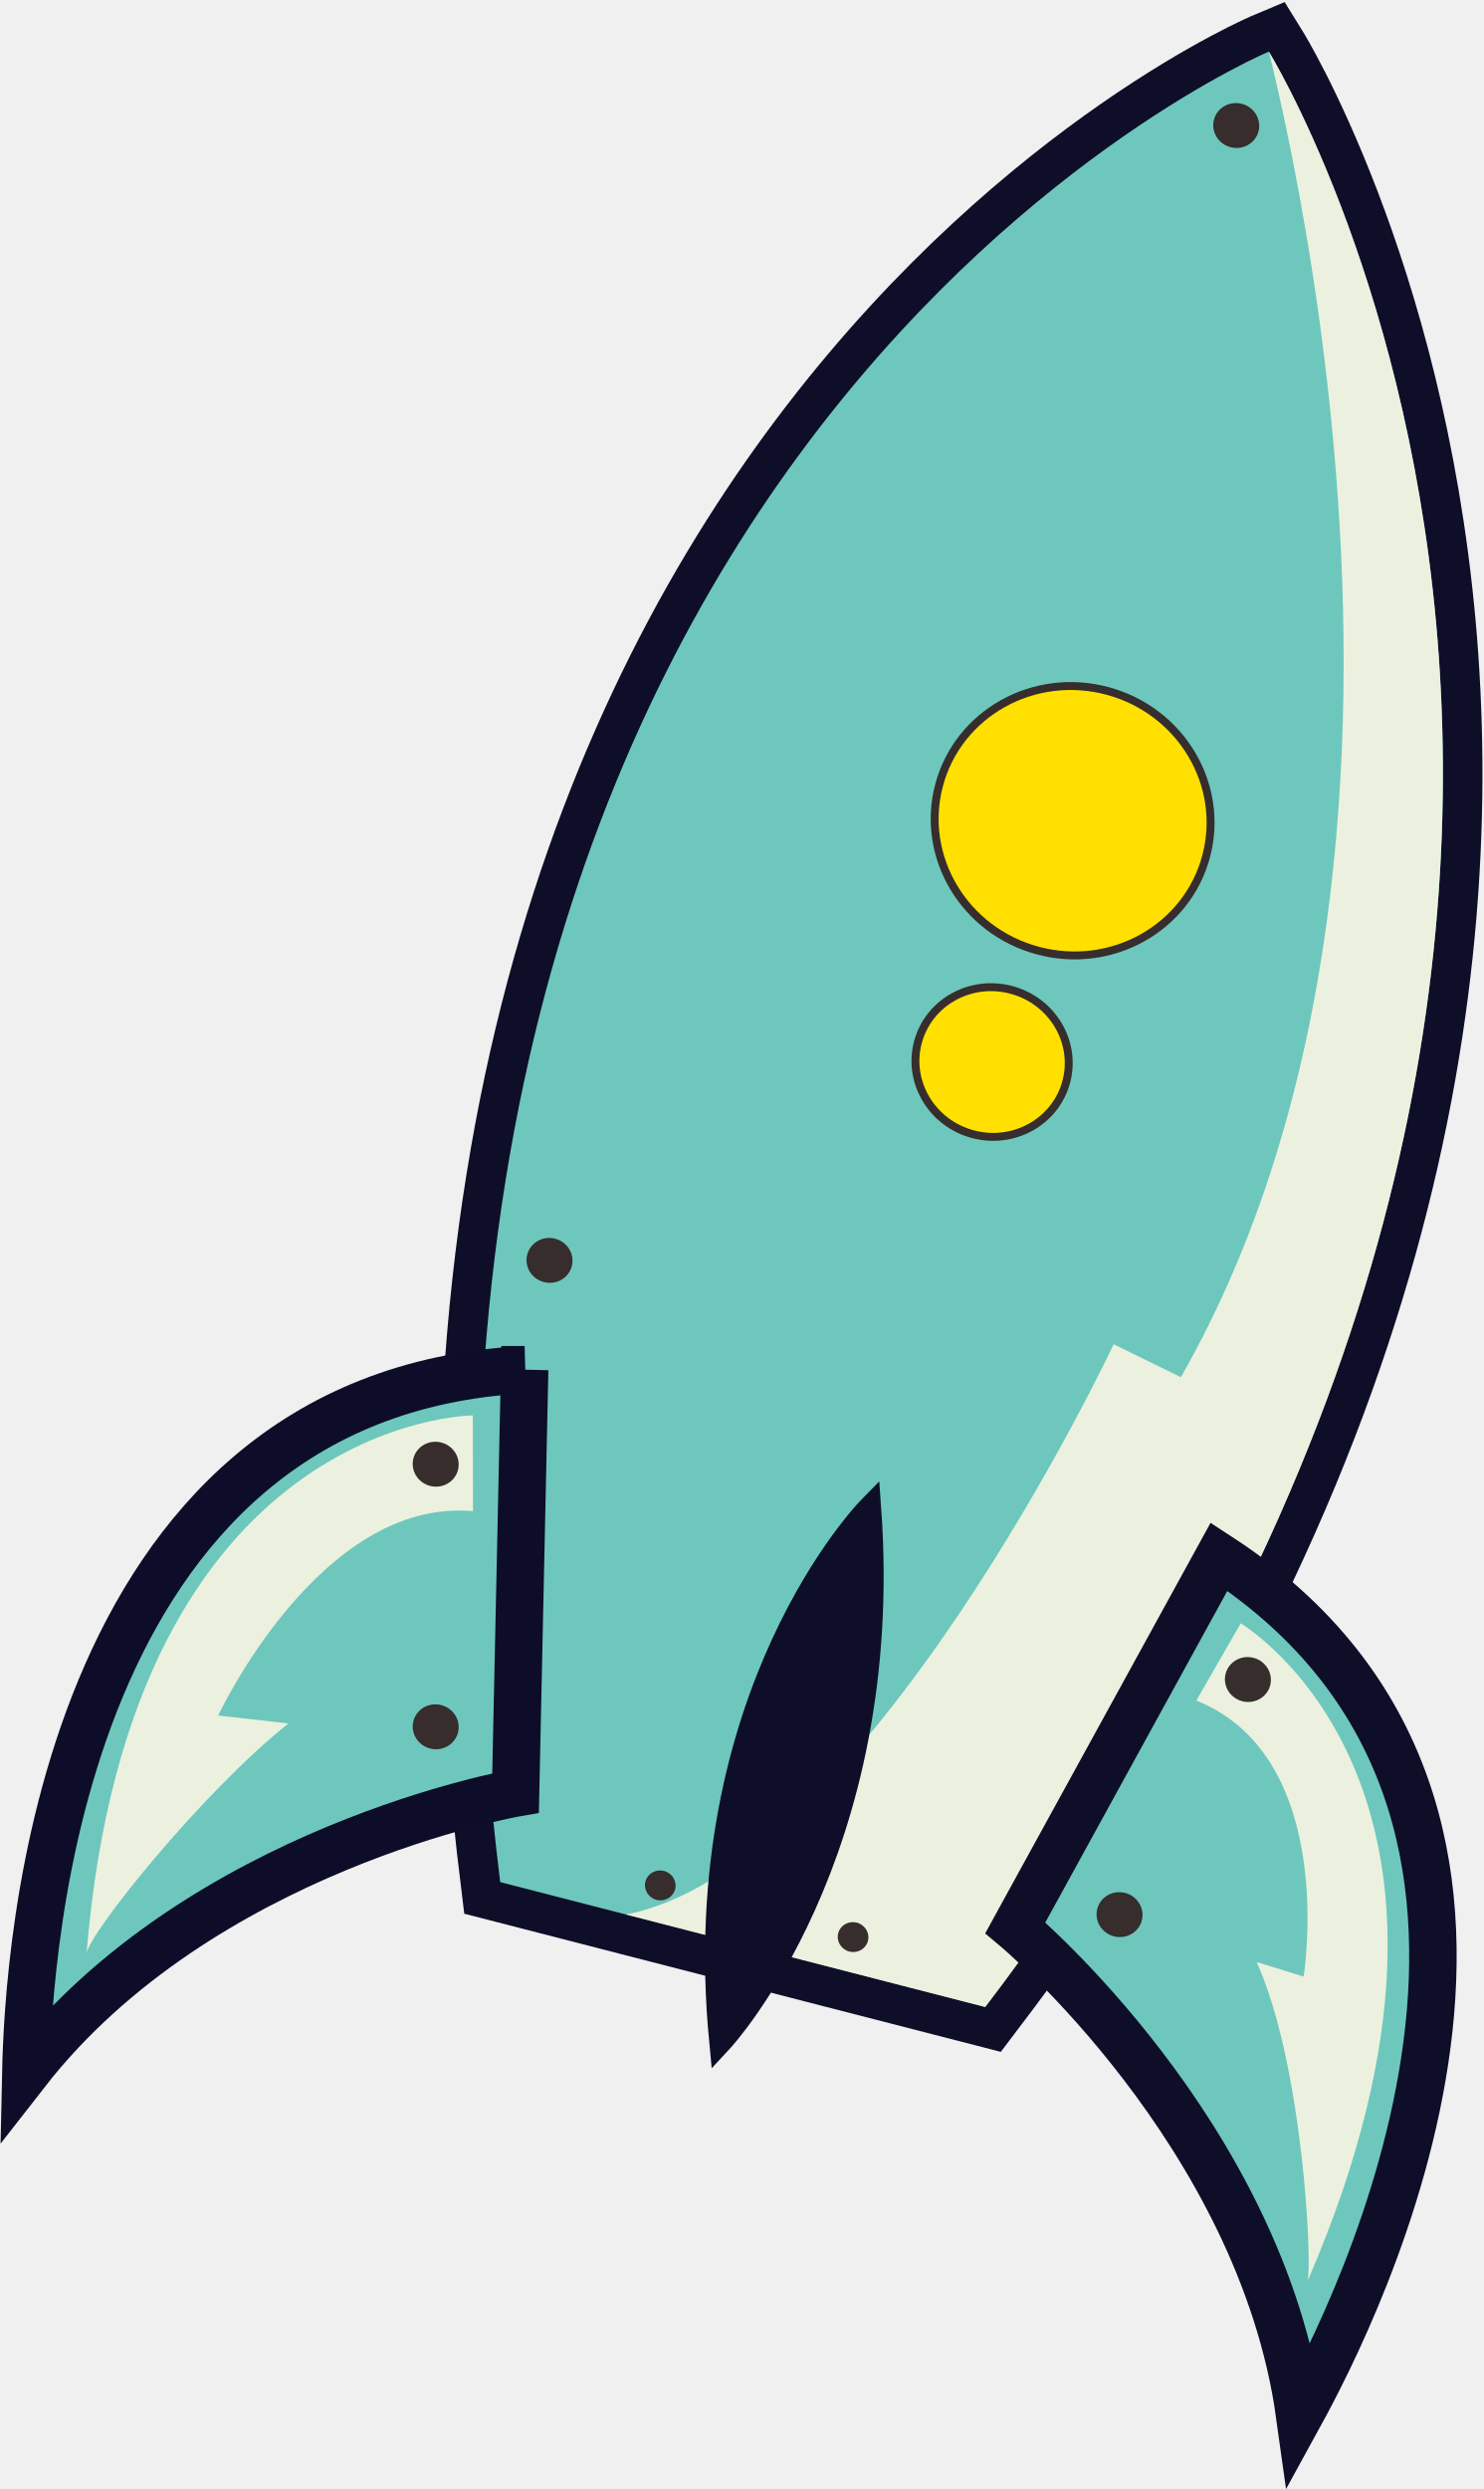
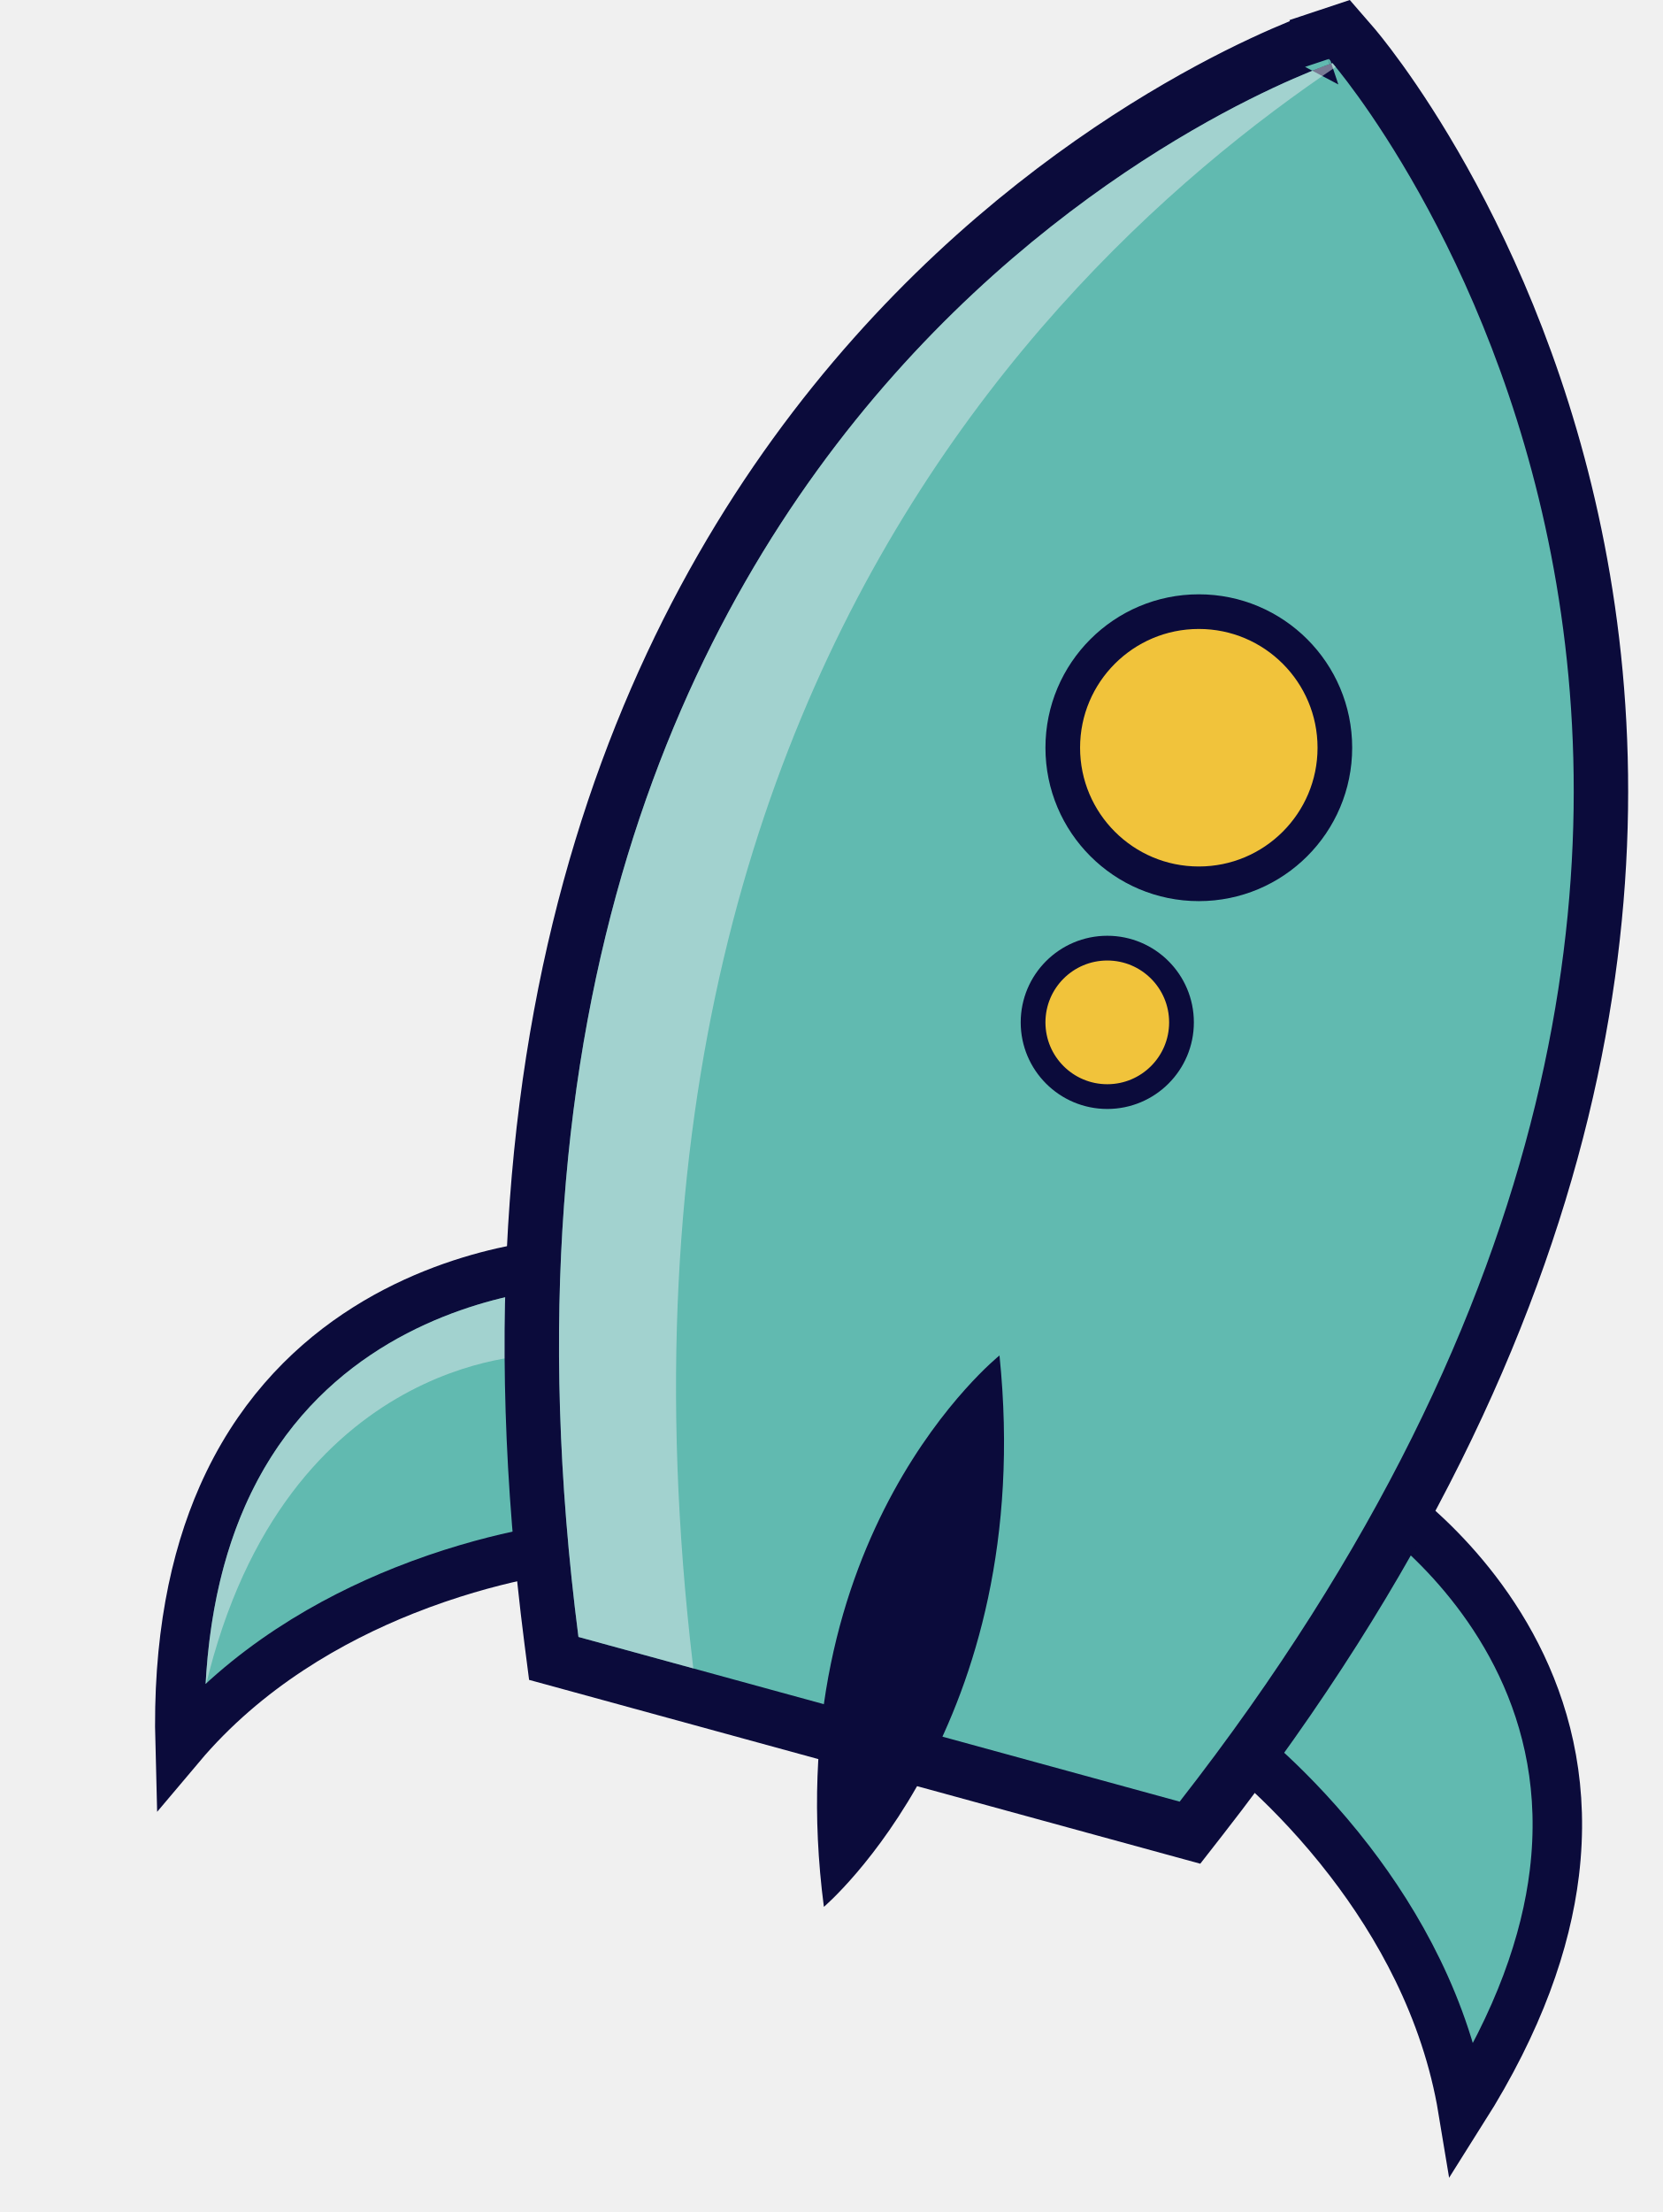
- <svg xmlns="http://www.w3.org/2000/svg" xmlns:xlink="http://www.w3.org/1999/xlink" width="260" height="436" viewBox="0 0 260 436">
-   <defs>
-     <path d="M120.45 344.074l-87.753.865C-62.217 110.424 79.797.357 79.797.357s131.047 123.057 40.653 343.717z" id="a" />
-     <path d="M120.45 344.074l-87.753.865C-62.217 110.424 79.797.357 79.797.357s131.047 123.057 40.653 343.717z" id="b" />
-     <ellipse id="d" cx="13.452" cy="13.082" rx="13.452" ry="13.082" />
-     <ellipse id="e" cx="24.213" cy="23.547" rx="24.213" ry="23.547" />
-   </defs>
-   <g fill="none" fill-rule="evenodd">
-     <g transform="rotate(15 118.078 546.012)">
-       <use stroke="#0E0E29" stroke-width="13.86" fill="#F5F5FA" xlink:href="#a" />
-       <mask id="c" fill="#fff">
-         <use xlink:href="#b" />
-       </mask>
-       <use fill="#6DC7BD" xlink:href="#b" />
-       <path d="M54.476 345.167c39.449-17.617 57.669-119.055 57.669-119.055l12.866 2.522C153.585 119.73 74.156-9.571 74.156-9.571S176.53 89.761 152.24 259.26c2.966 2.886-15.353-6.93-15.353-6.93l-14.602 96.13s-59.799 26.603-67.81-3.292z" fill-opacity=".89" fill="#FAF6E1" mask="url(#c)" />
-     </g>
-     <path d="M213.603 272.687c68.8 44.733 23.672 132.954 14.129 150.334-6.882-49.384-49.822-85.33-49.822-85.33l35.693-65.004z" stroke="#0E0E29" stroke-width="8.316" fill="#6DC7BD" />
-     <path d="M229.123 399.562c.838-2.856-.809-37.974-8.933-55.87l8.237 2.542s6.2-38.331-18.806-48.345l7.781-13.527s49.068 28.973 11.721 115.2z" fill-opacity=".89" fill="#FAF6E1" />
-     <path d="M91.929 239.931C9.979 244.271 4.95 343.236 4.526 363.059c30.652-39.327 85.812-48.986 85.812-48.986l1.59-74.142z" stroke="#0D0D29" stroke-width="8.316" fill="#6DC7BD" />
-     <path d="M15.164 342.226c.257-3.332 20.01-28.07 35.374-40.328l-12.305-1.391s17.82-38.226 44.647-35.796l-.031-16.773s-60.02.239-67.685 94.288z" fill-opacity=".89" fill="#FAF6E1" />
-     <path d="M152.326 264.24s-31.834 32.476-25.992 93.256c0 0 30.374-32.653 25.992-93.256z" stroke="#0E0E29" stroke-width="4.158" fill="#0E0E29" />
-     <g transform="rotate(15 82.49 535.058)" fill="#362D2C">
-       <ellipse cx="14.478" cy="227.922" rx="4.035" ry="3.925" />
-       <ellipse cx="79.253" cy="4.755" rx="4.035" ry="3.925" />
-       <ellipse cx="16.358" cy="312.002" rx="4.035" ry="3.925" />
-       <ellipse cx="4.453" cy="267.569" rx="4.035" ry="3.925" />
-       <ellipse cx="140.62" cy="312.769" rx="4.035" ry="3.925" />
-       <ellipse cx="151.684" cy="267.167" rx="4.035" ry="3.925" />
-       <ellipse cx="61.558" cy="328.652" rx="2.69" ry="2.616" />
-       <ellipse cx="96.533" cy="328.652" rx="2.69" ry="2.616" />
-     </g>
-     <g transform="rotate(15 -563.214 708.681)">
-       <use stroke="#362D2C" stroke-width="1.386" fill="#FFE000" xlink:href="#d" />
-     </g>
-     <g transform="rotate(15 -350.51 705.5)">
-       <use stroke="#362D2C" stroke-width="1.386" fill="#FFE000" xlink:href="#e" />
-     </g>
+ <svg xmlns="http://www.w3.org/2000/svg" width="336" height="447" viewBox="0 0 336 447" fill="none">
+   <path d="M295.701 426.301C307.068 408.313 312.494 392.363 314.184 378.495C316.219 361.801 312.88 347.81 307.536 336.528C302.17 325.199 294.754 316.554 288.638 310.724C286.184 308.385 283.954 306.516 282.176 305.122L252.668 354.741C253.791 355.702 255.147 356.898 256.673 358.32C261.087 362.435 266.967 368.462 272.865 376.14C282.471 388.642 292.306 405.767 295.701 426.301Z" fill="#61BAB0" stroke="#0B0B3B" stroke-width="10" />
+   <path d="M36.405 352.867C35.829 331.596 39.319 315.113 44.955 302.329C51.739 286.941 61.759 276.623 72.12 269.657C82.523 262.663 93.316 259.023 101.552 257.139C104.857 256.383 107.729 255.916 109.969 255.626L109.969 313.357C108.512 313.609 106.736 313.943 104.697 314.386C98.801 315.667 90.666 317.842 81.672 321.425C67.026 327.261 49.819 336.953 36.405 352.867Z" fill="#61BAB0" stroke="#0B0B3B" stroke-width="10" />
+   <mask id="mask0_4_86" style="mask-type:alpha" maskUnits="userSpaceOnUse" x="41" y="261" width="64" height="80">
+     <path d="M41.56 340.285C42.364 325.597 45.357 313.812 49.53 304.347C55.889 289.923 65.239 280.308 74.909 273.806C84.665 267.247 94.842 263.802 102.667 262.012C103.462 261.83 104.231 261.669 104.968 261.521L104.967 309.218C104.537 309.307 104.092 309.401 103.636 309.5C97.532 310.826 89.124 313.073 79.821 316.78C67.772 321.581 53.863 328.98 41.56 340.285Z" fill="#FF0000" />
+   </mask>
+   <g mask="url(#mask0_4_86)">
+     <path d="M40.817 344.099C0.732 235.7 91.175 208.53 91.175 208.53L108.171 273.855C108.171 273.855 55.817 273.855 40.817 344.099Z" fill="#E4EAEF" fill-opacity="0.5" />
  </g>
+   <path d="M273.493 9.154C273.875 9.594 306.534 47.366 318.916 111.033C331.353 174.981 323.192 264.393 242.783 367.458L240.529 370.347L236.994 369.38L115.469 336.098L111.934 335.131L111.466 331.496C94.782 201.792 133.352 120.686 176.656 72.004C198.233 47.746 220.866 31.671 238.125 21.65C246.758 16.638 254.059 13.133 259.233 10.871C261.82 9.739 263.877 8.918 265.304 8.374C266.018 8.102 266.575 7.899 266.962 7.761C267.155 7.693 267.306 7.64 267.413 7.603C267.466 7.585 267.508 7.57 267.54 7.559C267.555 7.554 267.569 7.55 267.579 7.547C267.584 7.545 267.589 7.543 267.591 7.542C267.596 7.54 267.6 7.539 269.011 11.778L267.6 7.539L271.086 6.379L273.493 9.154Z" fill="#61BAB0" stroke="#0B0B3B" stroke-width="11" />
+   <mask id="mask1_4_86" style="mask-type:alpha" maskUnits="userSpaceOnUse" x="112" y="12" width="207" height="353">
+     <path d="M269.338 12.758C269.438 12.872 397.347 160.405 238.447 364.075L116.922 330.794C83.951 74.483 269.338 12.758 269.338 12.758Z" fill="#FF0000" />
+   </mask>
+   <g mask="url(#mask1_4_86)">
+     <path d="M141.4 346.933C110.226 120.91 240.554 28.083 294.015 -1.106L133.581 18.211L34.507 103.967L3.947 273.544L49.692 326.691L123.813 463.957L141.4 346.933Z" fill="#E4EAEF" fill-opacity="0.5" />
+   </g>
+   <path fill-rule="evenodd" clip-rule="evenodd" d="M202.029 273.913C202.029 273.913 156.734 310.11 166.532 385.336C166.532 385.336 209.713 348.754 202.029 273.913Z" fill="#0B0B3B" />
+   <circle cx="223.817" cy="206.599" r="15" fill="#F1C33B" stroke="#0B0B3B" stroke-width="5" />
+   <circle cx="242.317" cy="151.099" r="27.5" fill="#F1C33B" stroke="#0B0B3B" stroke-width="7" />
</svg>
